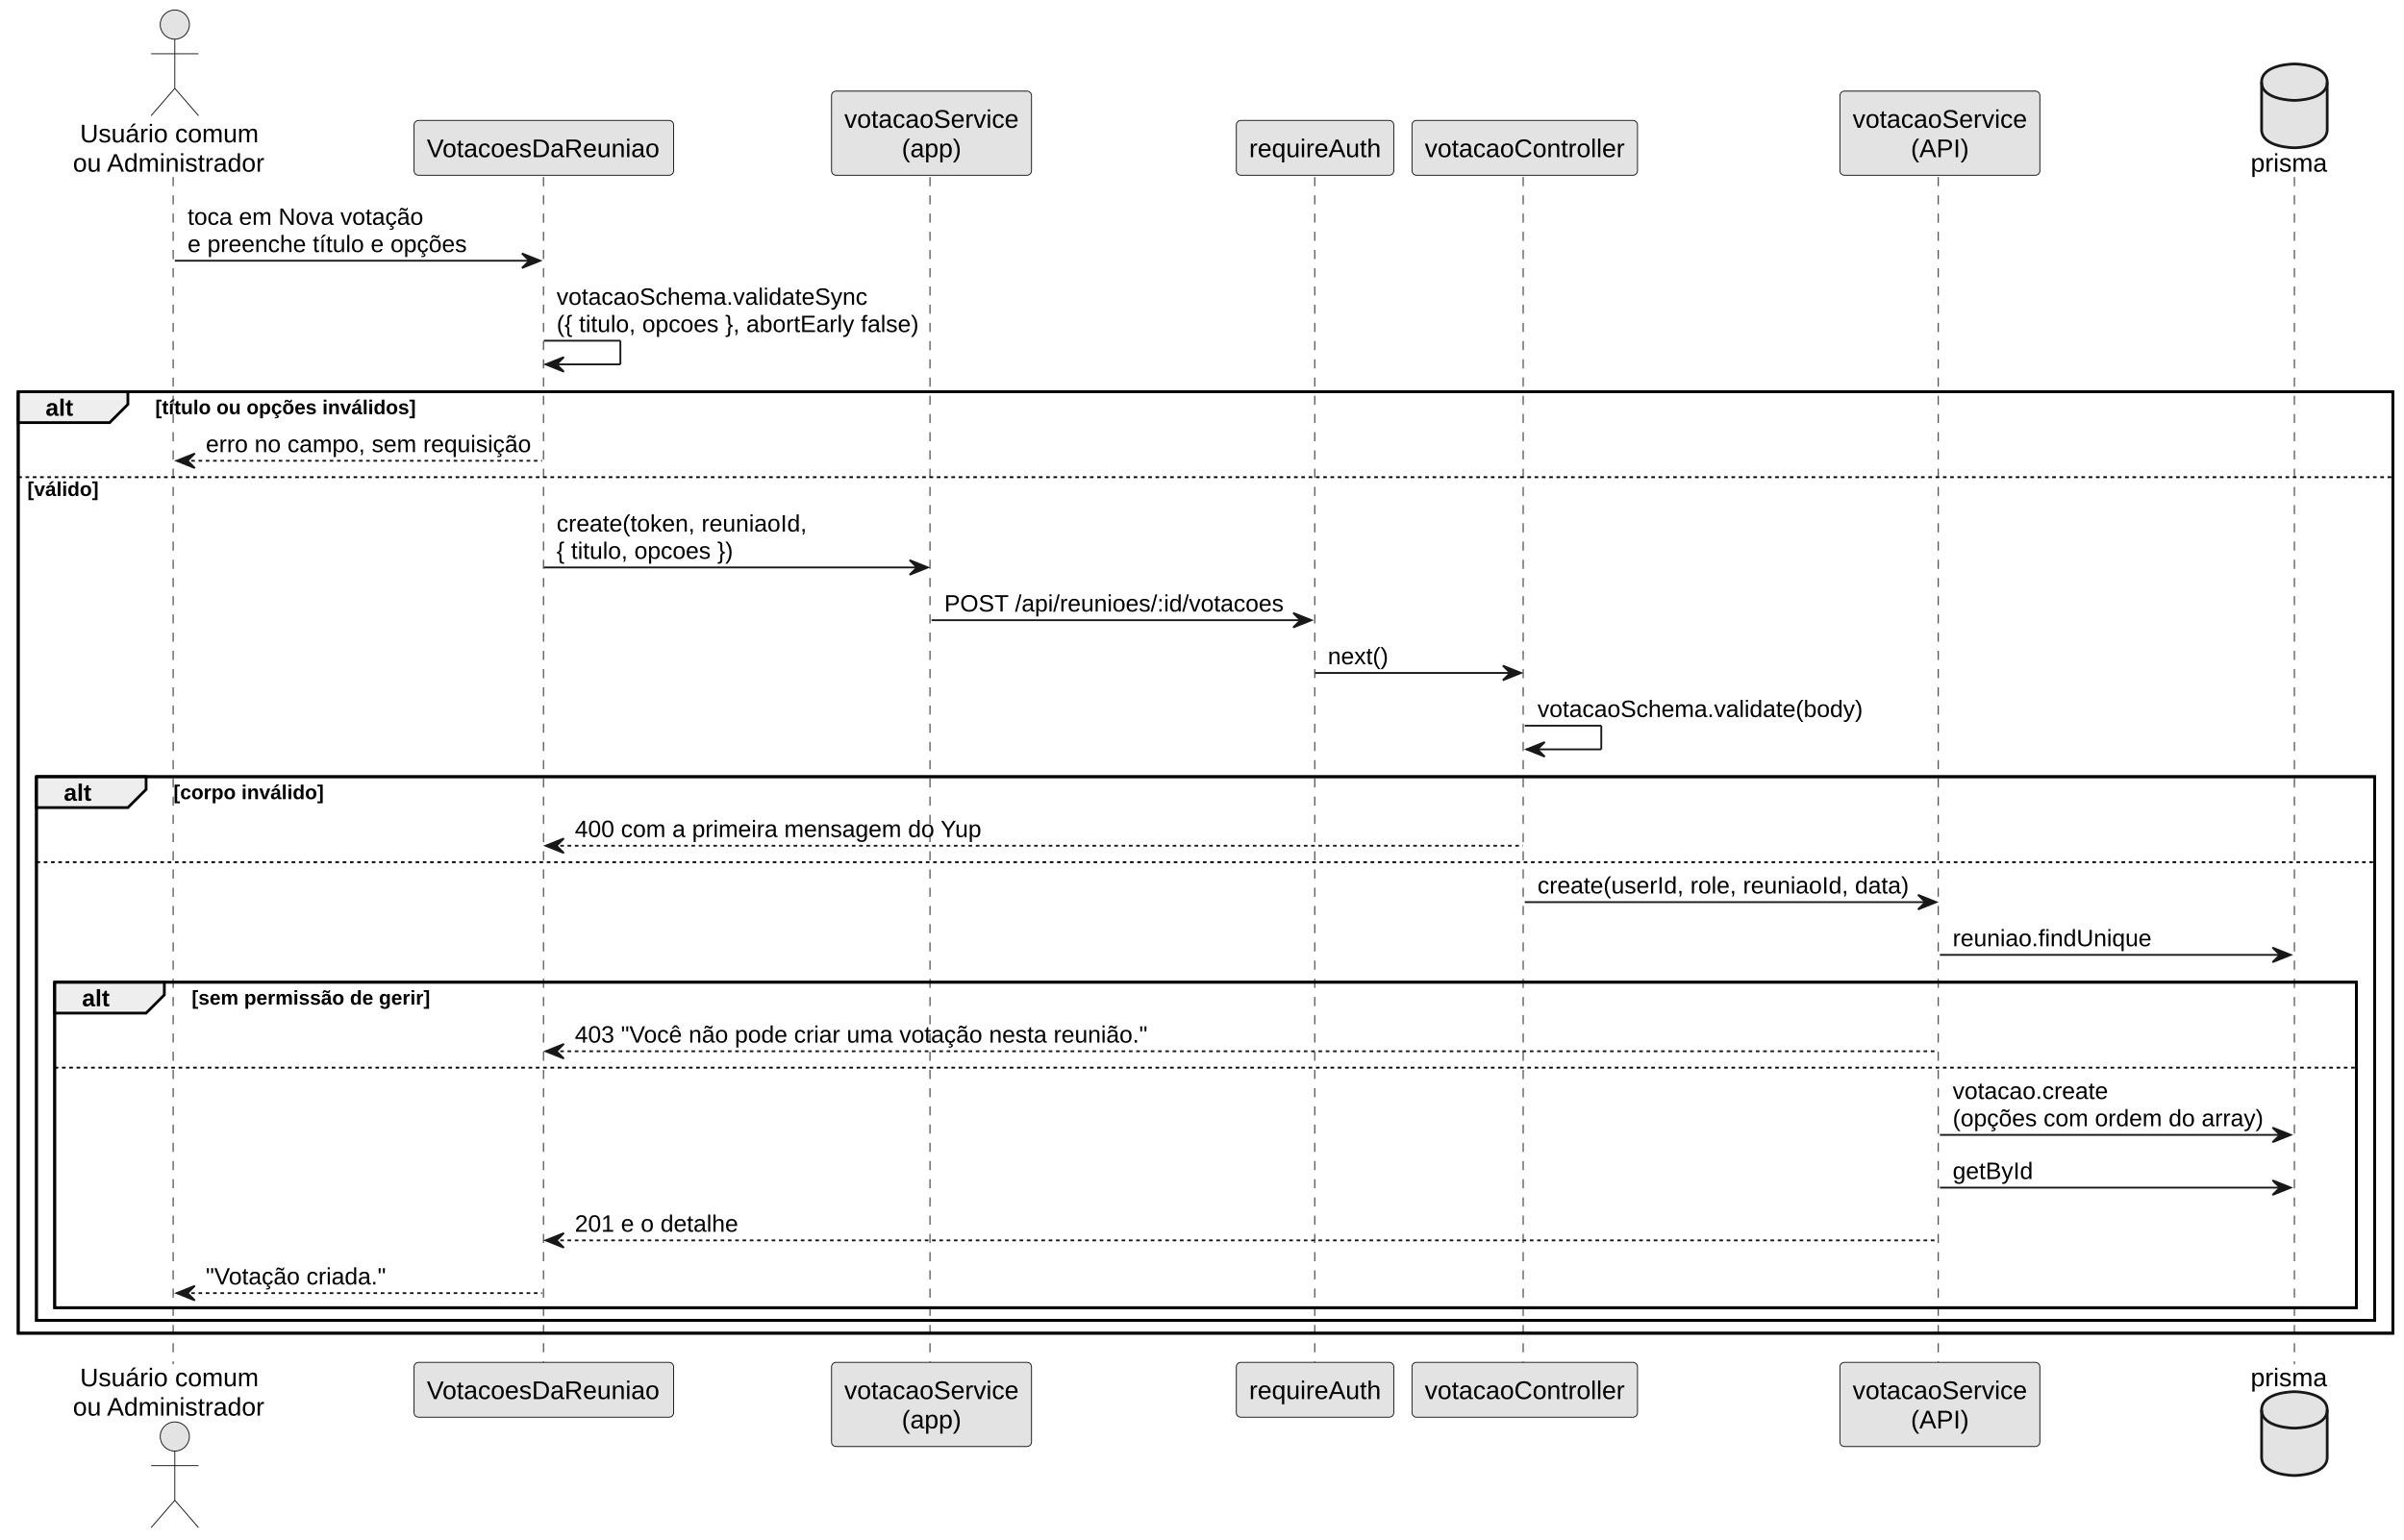
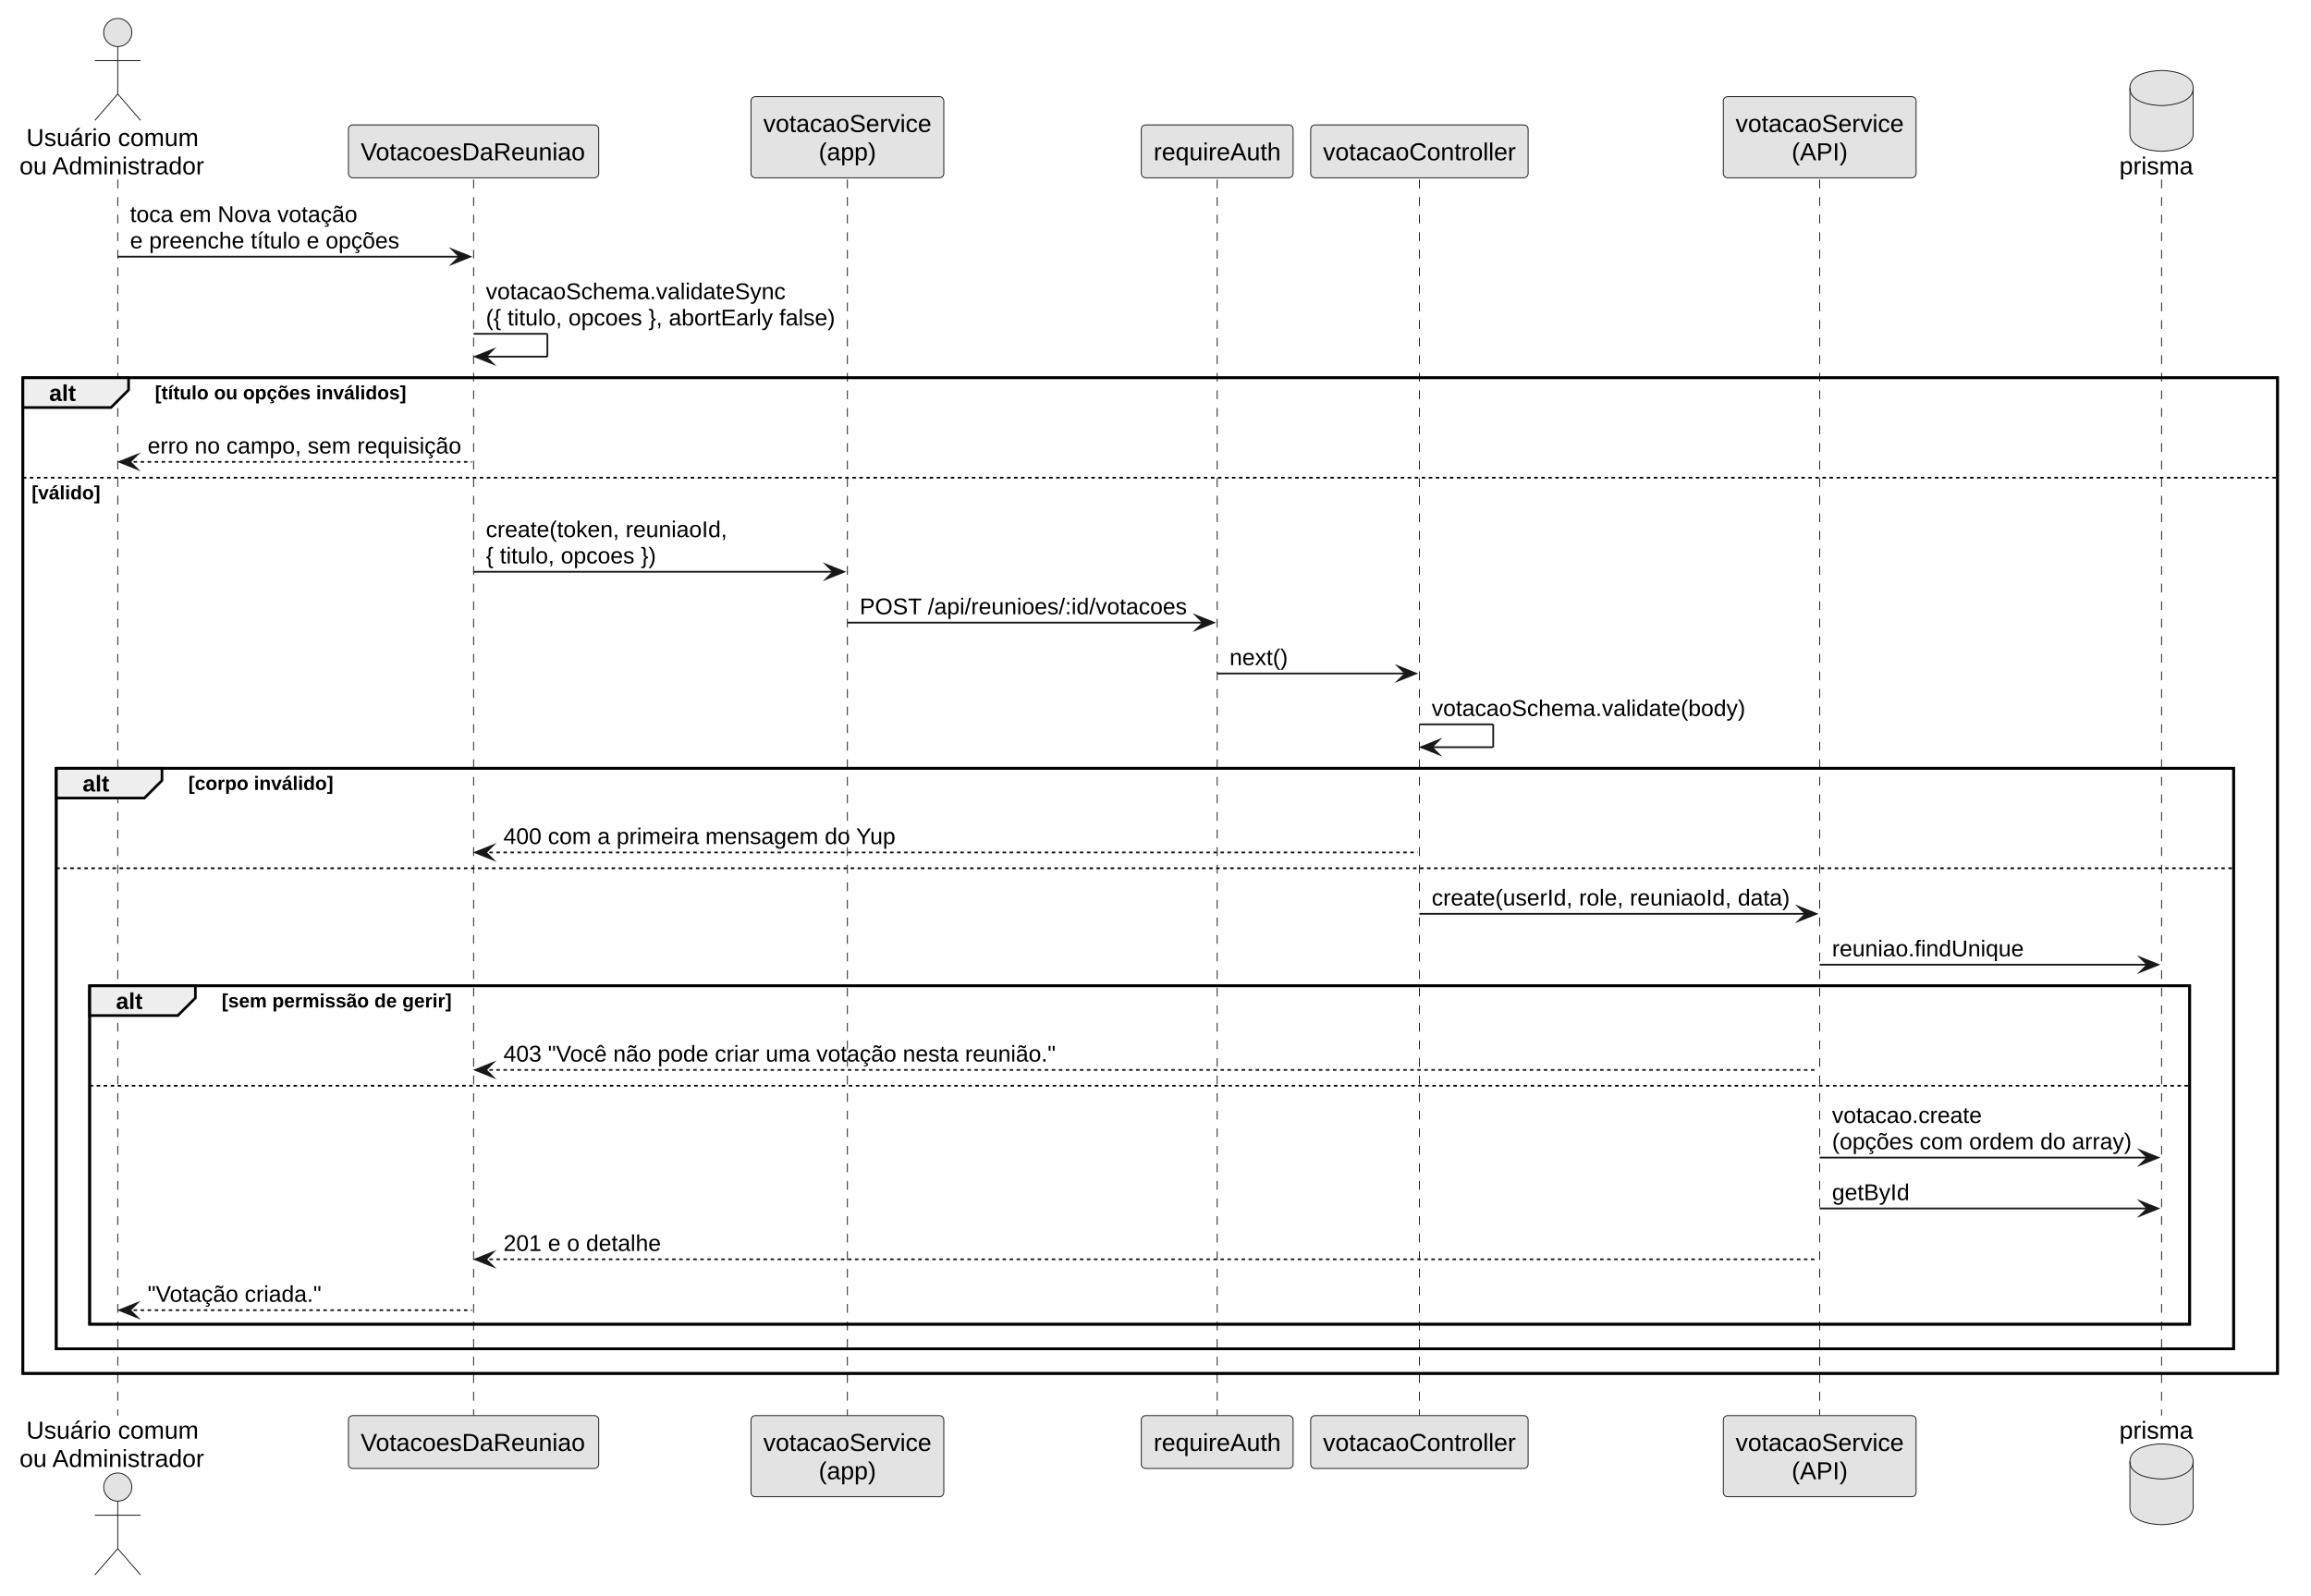
- <svg xmlns="http://www.w3.org/2000/svg" contentStyleType="text/css" height="845px" preserveAspectRatio="none" style="width:1319px;height:845px;background:#FFFFFF;" version="1.1" viewBox="0 0 1319 845" width="1319px" zoomAndPan="magnify">
+ <svg xmlns="http://www.w3.org/2000/svg" version="1.1" data-diagram-type="SEQUENCE" style="width:1315px;height:908px;background:#FFFFFF;" width="1315px" height="908px" viewBox="0 0 1315 908" zoomAndPan="magnify" preserveAspectRatio="none" contentStyleType="text/css">
  <defs />
-   <g>
-     <rect fill="none" height="516.726" style="stroke:#000000;stroke-width:1.5;" width="1302.873" x="10" y="214.992" />
-     <rect fill="none" height="298.436" style="stroke:#000000;stroke-width:1.5;" width="1282.873" x="20" y="426.282" />
-     <rect fill="none" height="178.641" style="stroke:#000000;stroke-width:1.5;" width="1262.873" x="30" y="539.077" />
-     <line style="stroke:#181818;stroke-width:0.5;stroke-dasharray:5.0,5.0;" x1="95" x2="95" y1="97.197" y2="748.718" />
-     <line style="stroke:#181818;stroke-width:0.5;stroke-dasharray:5.0,5.0;" x1="298.174" x2="298.174" y1="97.197" y2="748.718" />
-     <line style="stroke:#181818;stroke-width:0.5;stroke-dasharray:5.0,5.0;" x1="510.239" x2="510.239" y1="97.197" y2="748.718" />
-     <line style="stroke:#181818;stroke-width:0.5;stroke-dasharray:5.0,5.0;" x1="721.339" x2="721.339" y1="97.197" y2="748.718" />
-     <line style="stroke:#181818;stroke-width:0.5;stroke-dasharray:5.0,5.0;" x1="835.718" x2="835.718" y1="97.197" y2="748.718" />
-     <line style="stroke:#181818;stroke-width:0.5;stroke-dasharray:5.0,5.0;" x1="1063.5" x2="1063.5" y1="97.197" y2="748.718" />
-     <line style="stroke:#181818;stroke-width:0.5;stroke-dasharray:5.0,5.0;" x1="1258.866" x2="1258.866" y1="97.197" y2="748.718" />
-     <text fill="#000000" font-family="Arial" font-size="14" lengthAdjust="spacing" textLength="98.027" x="43.9" y="78.132">Usuário comum</text>
-     <text fill="#000000" font-family="Arial" font-size="14" lengthAdjust="spacing" textLength="105.827" x="40" y="94.231">ou Administrador</text>
-     <ellipse cx="95.914" cy="13.5" fill="#E3E3E3" rx="8" ry="8" style="stroke:#181818;stroke-width:0.5;" />
-     <path d="M95.914,21.5 L95.914,48.5 M82.914,29.5 L108.914,29.5 M95.914,48.5 L82.914,63.5 M95.914,48.5 L108.914,63.5 " fill="none" style="stroke:#181818;stroke-width:0.5;" />
-     <text fill="#000000" font-family="Arial" font-size="14" lengthAdjust="spacing" textLength="98.027" x="43.9" y="760.85">Usuário comum</text>
-     <text fill="#000000" font-family="Arial" font-size="14" lengthAdjust="spacing" textLength="105.827" x="40" y="776.949">ou Administrador</text>
-     <ellipse cx="95.914" cy="788.415" fill="#E3E3E3" rx="8" ry="8" style="stroke:#181818;stroke-width:0.5;" />
-     <path d="M95.914,796.415 L95.914,823.415 M82.914,804.415 L108.914,804.415 M95.914,823.415 L82.914,838.415 M95.914,823.415 L108.914,838.415 " fill="none" style="stroke:#181818;stroke-width:0.5;" />
-     <rect fill="#E3E3E3" height="30.099" rx="2.5" ry="2.5" style="stroke:#181818;stroke-width:0.5;" width="142.42" x="227.174" y="66.099" />
-     <text fill="#000000" font-family="Arial" font-size="14" lengthAdjust="spacing" textLength="128.42" x="234.174" y="86.231">VotacoesDaReuniao</text>
-     <rect fill="#E3E3E3" height="30.099" rx="2.5" ry="2.5" style="stroke:#181818;stroke-width:0.5;" width="142.42" x="227.174" y="747.718" />
-     <text fill="#000000" font-family="Arial" font-size="14" lengthAdjust="spacing" textLength="128.42" x="234.174" y="767.85">VotacoesDaReuniao</text>
-     <rect fill="#E3E3E3" height="46.197" rx="2.5" ry="2.5" style="stroke:#181818;stroke-width:0.5;" width="109.717" x="456.239" y="50" />
-     <text fill="#000000" font-family="Arial" font-size="14" lengthAdjust="spacing" textLength="95.717" x="463.239" y="70.132">votacaoService</text>
-     <text fill="#000000" font-family="Arial" font-size="14" lengthAdjust="spacing" textLength="32.683" x="494.756" y="86.231">(app)</text>
-     <rect fill="#E3E3E3" height="46.197" rx="2.5" ry="2.5" style="stroke:#181818;stroke-width:0.5;" width="109.717" x="456.239" y="747.718" />
-     <text fill="#000000" font-family="Arial" font-size="14" lengthAdjust="spacing" textLength="95.717" x="463.239" y="767.85">votacaoService</text>
-     <text fill="#000000" font-family="Arial" font-size="14" lengthAdjust="spacing" textLength="32.683" x="494.756" y="783.949">(app)</text>
-     <rect fill="#E3E3E3" height="30.099" rx="2.5" ry="2.5" style="stroke:#181818;stroke-width:0.5;" width="86.379" x="678.339" y="66.099" />
-     <text fill="#000000" font-family="Arial" font-size="14" lengthAdjust="spacing" textLength="72.379" x="685.339" y="86.231">requireAuth</text>
-     <rect fill="#E3E3E3" height="30.099" rx="2.5" ry="2.5" style="stroke:#181818;stroke-width:0.5;" width="86.379" x="678.339" y="747.718" />
-     <text fill="#000000" font-family="Arial" font-size="14" lengthAdjust="spacing" textLength="72.379" x="685.339" y="767.85">requireAuth</text>
-     <rect fill="#E3E3E3" height="30.099" rx="2.5" ry="2.5" style="stroke:#181818;stroke-width:0.5;" width="123.724" x="774.718" y="66.099" />
-     <text fill="#000000" font-family="Arial" font-size="14" lengthAdjust="spacing" textLength="109.724" x="781.718" y="86.231">votacaoController</text>
-     <rect fill="#E3E3E3" height="30.099" rx="2.5" ry="2.5" style="stroke:#181818;stroke-width:0.5;" width="123.724" x="774.718" y="747.718" />
-     <text fill="#000000" font-family="Arial" font-size="14" lengthAdjust="spacing" textLength="109.724" x="781.718" y="767.85">votacaoController</text>
-     <rect fill="#E3E3E3" height="46.197" rx="2.5" ry="2.5" style="stroke:#181818;stroke-width:0.5;" width="109.717" x="1009.5" y="50" />
-     <text fill="#000000" font-family="Arial" font-size="14" lengthAdjust="spacing" textLength="95.717" x="1016.5" y="70.132">votacaoService</text>
-     <text fill="#000000" font-family="Arial" font-size="14" lengthAdjust="spacing" textLength="31.89" x="1048.414" y="86.231">(API)</text>
-     <rect fill="#E3E3E3" height="46.197" rx="2.5" ry="2.5" style="stroke:#181818;stroke-width:0.5;" width="109.717" x="1009.5" y="747.718" />
-     <text fill="#000000" font-family="Arial" font-size="14" lengthAdjust="spacing" textLength="95.717" x="1016.5" y="767.85">votacaoService</text>
-     <text fill="#000000" font-family="Arial" font-size="14" lengthAdjust="spacing" textLength="31.89" x="1048.414" y="783.949">(API)</text>
-     <text fill="#000000" font-family="Arial" font-size="14" lengthAdjust="spacing" textLength="42.007" x="1234.866" y="94.231">prisma</text>
-     <path d="M1240.869,45.099 C1240.869,35.099 1258.869,35.099 1258.869,35.099 C1258.869,35.099 1276.869,35.099 1276.869,45.099 L1276.869,71.099 C1276.869,81.099 1258.869,81.099 1258.869,81.099 C1258.869,81.099 1240.869,81.099 1240.869,71.099 L1240.869,45.099 " fill="#E3E3E3" style="stroke:#181818;stroke-width:1.5;" />
-     <path d="M1240.869,45.099 C1240.869,55.099 1258.869,55.099 1258.869,55.099 C1258.869,55.099 1276.869,55.099 1276.869,45.099 " fill="none" style="stroke:#181818;stroke-width:1.5;" />
-     <text fill="#000000" font-family="Arial" font-size="14" lengthAdjust="spacing" textLength="42.007" x="1234.866" y="760.85">prisma</text>
-     <path d="M1240.869,773.817 C1240.869,763.817 1258.869,763.817 1258.869,763.817 C1258.869,763.817 1276.869,763.817 1276.869,773.817 L1276.869,799.817 C1276.869,809.817 1258.869,809.817 1258.869,809.817 C1258.869,809.817 1240.869,809.817 1240.869,799.817 L1240.869,773.817 " fill="#E3E3E3" style="stroke:#181818;stroke-width:1.5;" />
-     <path d="M1240.869,773.817 C1240.869,783.817 1258.869,783.817 1258.869,783.817 C1258.869,783.817 1276.869,783.817 1276.869,773.817 " fill="none" style="stroke:#181818;stroke-width:1.5;" />
-     <polygon fill="#181818" points="286.384,139.095,296.384,143.095,286.384,147.095,290.384,143.095" style="stroke:#181818;stroke-width:1;" />
-     <line style="stroke:#181818;stroke-width:1;" x1="95.914" x2="292.384" y1="143.095" y2="143.095" />
-     <text fill="#000000" font-family="Arial" font-size="13" lengthAdjust="spacing" textLength="129.346" x="102.914" y="123.391">toca em Nova votação</text>
-     <text fill="#000000" font-family="Arial" font-size="13" lengthAdjust="spacing" textLength="153.22" x="102.914" y="138.34">e preenche título e opções</text>
-     <line style="stroke:#181818;stroke-width:1;" x1="298.384" x2="340.384" y1="186.992" y2="186.992" />
-     <line style="stroke:#181818;stroke-width:1;" x1="340.384" x2="340.384" y1="186.992" y2="199.992" />
-     <line style="stroke:#181818;stroke-width:1;" x1="299.384" x2="340.384" y1="199.992" y2="199.992" />
-     <polygon fill="#181818" points="309.384,195.992,299.384,199.992,309.384,203.992,305.384,199.992" style="stroke:#181818;stroke-width:1;" />
-     <text fill="#000000" font-family="Arial" font-size="13" lengthAdjust="spacing" textLength="170.542" x="305.384" y="167.289">votacaoSchema.validateSync</text>
-     <text fill="#000000" font-family="Arial" font-size="13" lengthAdjust="spacing" textLength="198.713" x="305.384" y="182.237">({ titulo, opcoes }, abortEarly false)</text>
-     <path d="M10,214.992 L70.171,214.992 L70.171,221.941 L60.171,231.941 L10,231.941 L10,214.992 " fill="#EEEEEE" style="stroke:#000000;stroke-width:1.5;" />
-     <rect fill="none" height="516.726" style="stroke:#000000;stroke-width:1.5;" width="1302.873" x="10" y="214.992" />
-     <text fill="#000000" font-family="Arial" font-size="13" font-weight="bold" lengthAdjust="spacing" textLength="15.171" x="25" y="228.186">alt</text>
-     <text fill="#000000" font-family="Arial" font-size="11" font-weight="bold" lengthAdjust="spacing" textLength="143" x="85.171" y="227.31">[título ou opções inválidos]</text>
-     <polygon fill="#181818" points="106.914,248.89,96.914,252.89,106.914,256.89,102.914,252.89" style="stroke:#181818;stroke-width:1;" />
-     <line style="stroke:#181818;stroke-width:1;stroke-dasharray:2.0,2.0;" x1="100.914" x2="297.384" y1="252.89" y2="252.89" />
-     <text fill="#000000" font-family="Arial" font-size="13" lengthAdjust="spacing" textLength="178.471" x="112.914" y="248.135">erro no campo, sem requisição</text>
-     <line style="stroke:#000000;stroke-width:1;stroke-dasharray:2.0,2.0;" x1="10" x2="1312.873" y1="261.89" y2="261.89" />
-     <text fill="#000000" font-family="Arial" font-size="11" font-weight="bold" lengthAdjust="spacing" textLength="39.112" x="15" y="272.207">[válido]</text>
-     <polygon fill="#181818" points="499.098,307.436,509.098,311.436,499.098,315.436,503.098,311.436" style="stroke:#181818;stroke-width:1;" />
-     <line style="stroke:#181818;stroke-width:1;" x1="298.384" x2="505.098" y1="311.436" y2="311.436" />
-     <text fill="#000000" font-family="Arial" font-size="13" lengthAdjust="spacing" textLength="137.306" x="305.384" y="291.732">create(token, reuniaoId,</text>
-     <text fill="#000000" font-family="Arial" font-size="13" lengthAdjust="spacing" textLength="96.84" x="305.384" y="306.681">{ titulo, opcoes })</text>
-     <polygon fill="#181818" points="709.528,336.385,719.528,340.385,709.528,344.385,713.528,340.385" style="stroke:#181818;stroke-width:1;" />
-     <line style="stroke:#181818;stroke-width:1;" x1="511.098" x2="715.528" y1="340.385" y2="340.385" />
-     <text fill="#000000" font-family="Arial" font-size="13" lengthAdjust="spacing" textLength="186.431" x="518.098" y="335.63">POST /api/reunioes/:id/votacoes</text>
-     <polygon fill="#181818" points="824.58,365.334,834.58,369.334,824.58,373.334,828.58,369.334" style="stroke:#181818;stroke-width:1;" />
-     <line style="stroke:#181818;stroke-width:1;" x1="721.528" x2="830.58" y1="369.334" y2="369.334" />
-     <text fill="#000000" font-family="Arial" font-size="13" lengthAdjust="spacing" textLength="33.23" x="728.528" y="364.579">next()</text>
-     <line style="stroke:#181818;stroke-width:1;" x1="836.58" x2="878.58" y1="398.282" y2="398.282" />
-     <line style="stroke:#181818;stroke-width:1;" x1="878.58" x2="878.58" y1="398.282" y2="411.282" />
-     <line style="stroke:#181818;stroke-width:1;" x1="837.58" x2="878.58" y1="411.282" y2="411.282" />
-     <polygon fill="#181818" points="847.58,407.282,837.58,411.282,847.58,415.282,843.58,411.282" style="stroke:#181818;stroke-width:1;" />
-     <text fill="#000000" font-family="Arial" font-size="13" lengthAdjust="spacing" textLength="178.49" x="843.58" y="393.527">votacaoSchema.validate(body)</text>
-     <path d="M20,426.282 L80.171,426.282 L80.171,433.231 L70.171,443.231 L20,443.231 L20,426.282 " fill="#EEEEEE" style="stroke:#000000;stroke-width:1.5;" />
-     <rect fill="none" height="298.436" style="stroke:#000000;stroke-width:1.5;" width="1282.873" x="20" y="426.282" />
-     <text fill="#000000" font-family="Arial" font-size="13" font-weight="bold" lengthAdjust="spacing" textLength="15.171" x="35" y="439.476">alt</text>
-     <text fill="#000000" font-family="Arial" font-size="11" font-weight="bold" lengthAdjust="spacing" textLength="82.5" x="95.171" y="438.6">[corpo inválido]</text>
-     <polygon fill="#181818" points="309.384,460.18,299.384,464.18,309.384,468.18,305.384,464.18" style="stroke:#181818;stroke-width:1;" />
-     <line style="stroke:#181818;stroke-width:1;stroke-dasharray:2.0,2.0;" x1="303.384" x2="835.58" y1="464.18" y2="464.18" />
-     <text fill="#000000" font-family="Arial" font-size="13" lengthAdjust="spacing" textLength="224.002" x="315.384" y="459.425">400 com a primeira mensagem do Yup</text>
-     <line style="stroke:#000000;stroke-width:1;stroke-dasharray:2.0,2.0;" x1="20" x2="1302.873" y1="473.18" y2="473.18" />
-     <polygon fill="#181818" points="1052.358,491.128,1062.358,495.128,1052.358,499.128,1056.358,495.128" style="stroke:#181818;stroke-width:1;" />
-     <line style="stroke:#181818;stroke-width:1;" x1="836.58" x2="1058.358" y1="495.128" y2="495.128" />
-     <text fill="#000000" font-family="Arial" font-size="13" lengthAdjust="spacing" textLength="203.779" x="843.58" y="490.373">create(userId, role, reuniaoId, data)</text>
-     <polygon fill="#181818" points="1246.869,520.077,1256.869,524.077,1246.869,528.077,1250.869,524.077" style="stroke:#181818;stroke-width:1;" />
-     <line style="stroke:#181818;stroke-width:1;" x1="1064.358" x2="1252.869" y1="524.077" y2="524.077" />
-     <text fill="#000000" font-family="Arial" font-size="13" lengthAdjust="spacing" textLength="109.135" x="1071.358" y="519.322">reuniao.findUnique</text>
-     <path d="M30,539.077 L90.171,539.077 L90.171,546.026 L80.171,556.026 L30,556.026 L30,539.077 " fill="#EEEEEE" style="stroke:#000000;stroke-width:1.5;" />
-     <rect fill="none" height="178.641" style="stroke:#000000;stroke-width:1.5;" width="1262.873" x="30" y="539.077" />
-     <text fill="#000000" font-family="Arial" font-size="13" font-weight="bold" lengthAdjust="spacing" textLength="15.171" x="45" y="552.271">alt</text>
-     <text fill="#000000" font-family="Arial" font-size="11" font-weight="bold" lengthAdjust="spacing" textLength="130.829" x="105.171" y="551.395">[sem permissão de gerir]</text>
-     <polygon fill="#181818" points="309.384,572.975,299.384,576.975,309.384,580.975,305.384,576.975" style="stroke:#181818;stroke-width:1;" />
-     <line style="stroke:#181818;stroke-width:1;stroke-dasharray:2.0,2.0;" x1="303.384" x2="1063.358" y1="576.975" y2="576.975" />
-     <text fill="#000000" font-family="Arial" font-size="13" lengthAdjust="spacing" textLength="314.933" x="315.384" y="572.22">403 "Você não pode criar uma votação nesta reunião."</text>
-     <line style="stroke:#000000;stroke-width:1;stroke-dasharray:2.0,2.0;" x1="30" x2="1292.873" y1="585.975" y2="585.975" />
-     <polygon fill="#181818" points="1246.869,618.872,1256.869,622.872,1246.869,626.872,1250.869,622.872" style="stroke:#181818;stroke-width:1;" />
-     <line style="stroke:#181818;stroke-width:1;" x1="1064.358" x2="1252.869" y1="622.872" y2="622.872" />
-     <text fill="#000000" font-family="Arial" font-size="13" lengthAdjust="spacing" textLength="85.274" x="1071.358" y="603.168">votacao.create</text>
-     <text fill="#000000" font-family="Arial" font-size="13" lengthAdjust="spacing" textLength="170.511" x="1071.358" y="618.117">(opções com ordem do array)</text>
-     <polygon fill="#181818" points="1246.869,647.821,1256.869,651.821,1246.869,655.821,1250.869,651.821" style="stroke:#181818;stroke-width:1;" />
-     <line style="stroke:#181818;stroke-width:1;" x1="1064.358" x2="1252.869" y1="651.821" y2="651.821" />
-     <text fill="#000000" font-family="Arial" font-size="13" lengthAdjust="spacing" textLength="44.084" x="1071.358" y="647.066">getById</text>
-     <polygon fill="#181818" points="309.384,676.769,299.384,680.769,309.384,684.769,305.384,680.769" style="stroke:#181818;stroke-width:1;" />
-     <line style="stroke:#181818;stroke-width:1;stroke-dasharray:2.0,2.0;" x1="303.384" x2="1063.358" y1="680.769" y2="680.769" />
-     <text fill="#000000" font-family="Arial" font-size="13" lengthAdjust="spacing" textLength="89.635" x="315.384" y="676.015">201 e o detalhe</text>
-     <polygon fill="#181818" points="106.914,705.718,96.914,709.718,106.914,713.718,102.914,709.718" style="stroke:#181818;stroke-width:1;" />
-     <line style="stroke:#181818;stroke-width:1;stroke-dasharray:2.0,2.0;" x1="100.914" x2="297.384" y1="709.718" y2="709.718" />
-     <text fill="#000000" font-family="Arial" font-size="13" lengthAdjust="spacing" textLength="99.563" x="112.914" y="704.963">"Votação criada."</text>
+   <g font-family="sans-serif" lengthAdjust="spacing">
+     <rect x="13" y="214.992" width="1282.956" height="566.726" fill="none" style="stroke:#000;stroke-width:1.5;" />
+     <rect x="32" y="437.282" width="1238.956" height="330.436" fill="none" style="stroke:#000;stroke-width:1.5;" />
+     <rect x="51" y="561.077" width="1194.956" height="192.641" fill="none" style="stroke:#000;stroke-width:1.5;" />
+     <g class="participant-lifeline" data-qualified-name="Ator" data-entity-uid="part1" id="part1-lifeline" data-source-line="7">
+       <g>
+         <rect x="63.5" y="102.197" width="8" height="703.521" fill="#000" fill-opacity="0" />
+         <line x1="67" y1="102.197" x2="67" y2="805.718" style="stroke:#181818;stroke-width:0.5;stroke-dasharray:5,5;" />
+       </g>
+     </g>
+     <g class="participant-lifeline" data-qualified-name="Lista" data-entity-uid="part2" id="part2-lifeline" data-source-line="8">
+       <g>
+         <rect x="265.971" y="102.197" width="8" height="703.521" fill="#000" fill-opacity="0" />
+         <line x1="269.471" y1="102.197" x2="269.471" y2="805.718" style="stroke:#181818;stroke-width:0.5;stroke-dasharray:5,5;" />
+       </g>
+     </g>
+     <g class="participant-lifeline" data-qualified-name="App" data-entity-uid="part3" id="part3-lifeline" data-source-line="9">
+       <g>
+         <rect x="478.684" y="102.197" width="8" height="703.521" fill="#000" fill-opacity="0" />
+         <line x1="482.184" y1="102.197" x2="482.184" y2="805.718" style="stroke:#181818;stroke-width:0.5;stroke-dasharray:5,5;" />
+       </g>
+     </g>
+     <g class="participant-lifeline" data-qualified-name="Auth" data-entity-uid="part4" id="part4-lifeline" data-source-line="10">
+       <g>
+         <rect x="689.115" y="102.197" width="8" height="703.521" fill="#000" fill-opacity="0" />
+         <line x1="692.615" y1="102.197" x2="692.615" y2="805.718" style="stroke:#181818;stroke-width:0.5;stroke-dasharray:5,5;" />
+       </g>
+     </g>
+     <g class="participant-lifeline" data-qualified-name="Ctrl" data-entity-uid="part5" id="part5-lifeline" data-source-line="11">
+       <g>
+         <rect x="804.166" y="102.197" width="8" height="703.521" fill="#000" fill-opacity="0" />
+         <line x1="807.666" y1="102.197" x2="807.666" y2="805.718" style="stroke:#181818;stroke-width:0.5;stroke-dasharray:5,5;" />
+       </g>
+     </g>
+     <g class="participant-lifeline" data-qualified-name="Svc" data-entity-uid="part6" id="part6-lifeline" data-source-line="12">
+       <g>
+         <rect x="1031.945" y="102.197" width="8" height="703.521" fill="#000" fill-opacity="0" />
+         <line x1="1035.445" y1="102.197" x2="1035.445" y2="805.718" style="stroke:#181818;stroke-width:0.5;stroke-dasharray:5,5;" />
+       </g>
+     </g>
+     <g class="participant-lifeline" data-qualified-name="Db" data-entity-uid="part7" id="part7-lifeline" data-source-line="13">
+       <g>
+         <rect x="1226.456" y="102.197" width="8" height="703.521" fill="#000" fill-opacity="0" />
+         <line x1="1229.956" y1="102.197" x2="1229.956" y2="805.718" style="stroke:#181818;stroke-width:0.5;stroke-dasharray:5,5;" />
+       </g>
+     </g>
+     <g class="participant participant-head" data-qualified-name="Ator" data-entity-uid="part1" id="part1-head" data-source-line="7">
+       <text x="14.986" y="83.132" fill="#000" font-size="14" textLength="98.027" font-family="Arial">Usuário comum</text>
+       <text x="11.086" y="99.23" fill="#000" font-size="14" textLength="105.827" font-family="Arial">ou Administrador</text>
+       <ellipse cx="67" cy="18.5" rx="8" ry="8" fill="#E3E3E3" style="stroke:#181818;stroke-width:0.5;" />
+       <path d="M67,26.5 L67,53.5 M54,34.5 L80,34.5 M67,53.5 L54,68.5 M67,53.5 L80,68.5" style="stroke:#181818;stroke-width:0.5;" fill="none" />
+     </g>
+     <g class="participant participant-head" data-qualified-name="Lista" data-entity-uid="part2" id="part2-head" data-source-line="8">
+       <rect x="198.261" y="71.099" width="142.42" height="30.099" fill="#E3E3E3" style="stroke:#181818;stroke-width:0.5;" rx="2.5" ry="2.5" />
+       <text x="205.261" y="91.23" fill="#000" font-size="14" textLength="128.42" font-family="Arial">VotacoesDaReuniao</text>
+     </g>
+     <g class="participant participant-head" data-qualified-name="App" data-entity-uid="part3" id="part3-head" data-source-line="9">
+       <rect x="427.326" y="55" width="109.717" height="46.197" fill="#E3E3E3" style="stroke:#181818;stroke-width:0.5;" rx="2.5" ry="2.5" />
+       <text x="434.326" y="75.132" fill="#000" font-size="14" textLength="95.717" font-family="Arial">votacaoService</text>
+       <text x="465.843" y="91.23" fill="#000" font-size="14" textLength="32.683" font-family="Arial">(app)</text>
+     </g>
+     <g class="participant participant-head" data-qualified-name="Auth" data-entity-uid="part4" id="part4-head" data-source-line="10">
+       <rect x="649.425" y="71.099" width="86.379" height="30.099" fill="#E3E3E3" style="stroke:#181818;stroke-width:0.5;" rx="2.5" ry="2.5" />
+       <text x="656.425" y="91.23" fill="#000" font-size="14" textLength="72.379" font-family="Arial">requireAuth</text>
+     </g>
+     <g class="participant participant-head" data-qualified-name="Ctrl" data-entity-uid="part5" id="part5-head" data-source-line="11">
+       <rect x="745.804" y="71.099" width="123.724" height="30.099" fill="#E3E3E3" style="stroke:#181818;stroke-width:0.5;" rx="2.5" ry="2.5" />
+       <text x="752.804" y="91.23" fill="#000" font-size="14" textLength="109.724" font-family="Arial">votacaoController</text>
+     </g>
+     <g class="participant participant-head" data-qualified-name="Svc" data-entity-uid="part6" id="part6-head" data-source-line="12">
+       <rect x="980.586" y="55" width="109.717" height="46.197" fill="#E3E3E3" style="stroke:#181818;stroke-width:0.5;" rx="2.5" ry="2.5" />
+       <text x="987.586" y="75.132" fill="#000" font-size="14" textLength="95.717" font-family="Arial">votacaoService</text>
+       <text x="1019.5" y="91.23" fill="#000" font-size="14" textLength="31.89" font-family="Arial">(API)</text>
+     </g>
+     <g class="participant participant-head" data-qualified-name="Db" data-entity-uid="part7" id="part7-head" data-source-line="13">
+       <text x="1205.952" y="99.23" fill="#000" font-size="14" textLength="42.007" font-family="Arial">prisma</text>
+       <path d="M1211.956,50.099 C1211.956,40.099 1229.956,40.099 1229.956,40.099 C1229.956,40.099 1247.956,40.099 1247.956,50.099 L1247.956,76.099 C1247.956,86.099 1229.956,86.099 1229.956,86.099 C1229.956,86.099 1211.956,86.099 1211.956,76.099 L1211.956,50.099" style="stroke:#181818;stroke-width:0.5;" fill="#E3E3E3" />
+       <path d="M1211.956,50.099 C1211.956,60.099 1229.956,60.099 1229.956,60.099 C1229.956,60.099 1247.956,60.099 1247.956,50.099" style="stroke:#181818;stroke-width:0.5;" fill="none" />
+     </g>
+     <g class="participant participant-tail" data-qualified-name="Ator" data-entity-uid="part1" id="part1-tail" data-source-line="7">
+       <text x="14.986" y="818.85" fill="#000" font-size="14" textLength="98.027" font-family="Arial">Usuário comum</text>
+       <text x="11.086" y="834.949" fill="#000" font-size="14" textLength="105.827" font-family="Arial">ou Administrador</text>
+       <ellipse cx="67" cy="846.416" rx="8" ry="8" fill="#E3E3E3" style="stroke:#181818;stroke-width:0.5;" />
+       <path d="M67,854.416 L67,881.416 M54,862.416 L80,862.416 M67,881.416 L54,896.416 M67,881.416 L80,896.416" style="stroke:#181818;stroke-width:0.5;" fill="none" />
+     </g>
+     <g class="participant participant-tail" data-qualified-name="Lista" data-entity-uid="part2" id="part2-tail" data-source-line="8">
+       <rect x="198.261" y="805.718" width="142.42" height="30.099" fill="#E3E3E3" style="stroke:#181818;stroke-width:0.5;" rx="2.5" ry="2.5" />
+       <text x="205.261" y="825.85" fill="#000" font-size="14" textLength="128.42" font-family="Arial">VotacoesDaReuniao</text>
+     </g>
+     <g class="participant participant-tail" data-qualified-name="App" data-entity-uid="part3" id="part3-tail" data-source-line="9">
+       <rect x="427.326" y="805.718" width="109.717" height="46.197" fill="#E3E3E3" style="stroke:#181818;stroke-width:0.5;" rx="2.5" ry="2.5" />
+       <text x="434.326" y="825.85" fill="#000" font-size="14" textLength="95.717" font-family="Arial">votacaoService</text>
+       <text x="465.843" y="841.949" fill="#000" font-size="14" textLength="32.683" font-family="Arial">(app)</text>
+     </g>
+     <g class="participant participant-tail" data-qualified-name="Auth" data-entity-uid="part4" id="part4-tail" data-source-line="10">
+       <rect x="649.425" y="805.718" width="86.379" height="30.099" fill="#E3E3E3" style="stroke:#181818;stroke-width:0.5;" rx="2.5" ry="2.5" />
+       <text x="656.425" y="825.85" fill="#000" font-size="14" textLength="72.379" font-family="Arial">requireAuth</text>
+     </g>
+     <g class="participant participant-tail" data-qualified-name="Ctrl" data-entity-uid="part5" id="part5-tail" data-source-line="11">
+       <rect x="745.804" y="805.718" width="123.724" height="30.099" fill="#E3E3E3" style="stroke:#181818;stroke-width:0.5;" rx="2.5" ry="2.5" />
+       <text x="752.804" y="825.85" fill="#000" font-size="14" textLength="109.724" font-family="Arial">votacaoController</text>
+     </g>
+     <g class="participant participant-tail" data-qualified-name="Svc" data-entity-uid="part6" id="part6-tail" data-source-line="12">
+       <rect x="980.586" y="805.718" width="109.717" height="46.197" fill="#E3E3E3" style="stroke:#181818;stroke-width:0.5;" rx="2.5" ry="2.5" />
+       <text x="987.586" y="825.85" fill="#000" font-size="14" textLength="95.717" font-family="Arial">votacaoService</text>
+       <text x="1019.5" y="841.949" fill="#000" font-size="14" textLength="31.89" font-family="Arial">(API)</text>
+     </g>
+     <g class="participant participant-tail" data-qualified-name="Db" data-entity-uid="part7" id="part7-tail" data-source-line="13">
+       <text x="1205.952" y="818.85" fill="#000" font-size="14" textLength="42.007" font-family="Arial">prisma</text>
+       <path d="M1211.956,831.817 C1211.956,821.817 1229.956,821.817 1229.956,821.817 C1229.956,821.817 1247.956,821.817 1247.956,831.817 L1247.956,857.817 C1247.956,867.817 1229.956,867.817 1229.956,867.817 C1229.956,867.817 1211.956,867.817 1211.956,857.817 L1211.956,831.817" style="stroke:#181818;stroke-width:0.5;" fill="#E3E3E3" />
+       <path d="M1211.956,831.817 C1211.956,841.817 1229.956,841.817 1229.956,841.817 C1229.956,841.817 1247.956,841.817 1247.956,831.817" style="stroke:#181818;stroke-width:0.5;" fill="none" />
+     </g>
+     <g class="message" data-entity-1="part1" data-entity-2="part2" id="msg1" data-source-line="15">
+       <polygon points="257.471,142.095,267.471,146.095,257.471,150.095,261.471,146.095" fill="#181818" style="stroke:#181818;stroke-width:1;stroke-linejoin:miter;stroke-miterlimit:10;" />
+       <line x1="67" y1="146.095" x2="263.471" y2="146.095" style="stroke:#181818;stroke-width:1;" />
+       <text x="74" y="126.391" fill="#000" font-size="13" textLength="129.346" font-family="Arial">toca em Nova votação</text>
+       <text x="74" y="141.34" fill="#000" font-size="13" textLength="153.22" font-family="Arial">e preenche título e opções</text>
+     </g>
+     <g class="message" data-entity-1="part2" data-entity-2="part2" id="msg2" data-source-line="16">
+       <line x1="269.471" y1="189.992" x2="311.471" y2="189.992" style="stroke:#181818;stroke-width:1;" />
+       <line x1="311.471" y1="189.992" x2="311.471" y2="202.992" style="stroke:#181818;stroke-width:1;" />
+       <line x1="270.471" y1="202.992" x2="311.471" y2="202.992" style="stroke:#181818;stroke-width:1;" />
+       <polygon points="280.471,198.992,270.471,202.992,280.471,206.992,276.471,202.992" fill="#181818" style="stroke:#181818;stroke-width:1;stroke-linejoin:miter;stroke-miterlimit:10;" />
+       <text x="276.471" y="170.289" fill="#000" font-size="13" textLength="170.542" font-family="Arial">votacaoSchema.validateSync</text>
+       <text x="276.471" y="185.237" fill="#000" font-size="13" textLength="198.713" font-family="Arial">({ titulo, opcoes }, abortEarly false)</text>
+     </g>
+     <path d="M13,214.992 L73.171,214.992 L73.171,221.941 L63.171,231.941 L13,231.941 L13,214.992" style="stroke:#000;stroke-width:1.5;" fill="#EEE" />
+     <rect x="13" y="214.992" width="1282.956" height="566.726" fill="none" style="stroke:#000;stroke-width:1.5;" />
+     <text x="28" y="228.186" fill="#000" font-size="13" textLength="15.171" font-weight="700" font-family="Arial">alt</text>
+     <text x="88.171" y="227.31" fill="#000" font-size="11" textLength="143" font-weight="700" font-family="Arial">[título ou opções inválidos]</text>
+     <g class="message" data-entity-1="part2" data-entity-2="part1" id="msg3" data-source-line="18">
+       <polygon points="78,258.89,68,262.89,78,266.89,74,262.89" fill="#181818" style="stroke:#181818;stroke-width:1;stroke-linejoin:miter;stroke-miterlimit:10;" />
+       <line x1="72" y1="262.89" x2="268.471" y2="262.89" style="stroke:#181818;stroke-width:1;stroke-dasharray:2,2;" />
+       <text x="84" y="258.135" fill="#000" font-size="13" textLength="178.471" font-family="Arial">erro no campo, sem requisição</text>
+     </g>
+     <line x1="13" y1="271.89" x2="1295.956" y2="271.89" style="stroke:#000;stroke-width:1;stroke-dasharray:2,2;" />
+     <text x="18" y="284.208" fill="#000" font-size="11" textLength="39.112" font-weight="700" font-family="Arial">[válido]</text>
+     <g class="message" data-entity-1="part2" data-entity-2="part3" id="msg4" data-source-line="20">
+       <polygon points="470.184,321.436,480.184,325.436,470.184,329.436,474.184,325.436" fill="#181818" style="stroke:#181818;stroke-width:1;stroke-linejoin:miter;stroke-miterlimit:10;" />
+       <line x1="269.471" y1="325.436" x2="476.184" y2="325.436" style="stroke:#181818;stroke-width:1;" />
+       <text x="276.471" y="305.732" fill="#000" font-size="13" textLength="137.306" font-family="Arial">create(token, reuniaoId,</text>
+       <text x="276.471" y="320.681" fill="#000" font-size="13" textLength="96.84" font-family="Arial">{ titulo, opcoes })</text>
+     </g>
+     <g class="message" data-entity-1="part3" data-entity-2="part4" id="msg5" data-source-line="21">
+       <polygon points="680.615,350.385,690.615,354.385,680.615,358.385,684.615,354.385" fill="#181818" style="stroke:#181818;stroke-width:1;stroke-linejoin:miter;stroke-miterlimit:10;" />
+       <line x1="482.184" y1="354.385" x2="686.615" y2="354.385" style="stroke:#181818;stroke-width:1;" />
+       <text x="489.184" y="349.63" fill="#000" font-size="13" textLength="186.431" font-family="Arial">POST /api/reunioes/:id/votacoes</text>
+     </g>
+     <g class="message" data-entity-1="part4" data-entity-2="part5" id="msg6" data-source-line="22">
+       <polygon points="795.666,379.333,805.666,383.333,795.666,387.333,799.666,383.333" fill="#181818" style="stroke:#181818;stroke-width:1;stroke-linejoin:miter;stroke-miterlimit:10;" />
+       <line x1="692.615" y1="383.333" x2="801.666" y2="383.333" style="stroke:#181818;stroke-width:1;" />
+       <text x="699.615" y="378.579" fill="#000" font-size="13" textLength="33.23" font-family="Arial">next()</text>
+     </g>
+     <g class="message" data-entity-1="part5" data-entity-2="part5" id="msg7" data-source-line="23">
+       <line x1="807.666" y1="412.282" x2="849.666" y2="412.282" style="stroke:#181818;stroke-width:1;" />
+       <line x1="849.666" y1="412.282" x2="849.666" y2="425.282" style="stroke:#181818;stroke-width:1;" />
+       <line x1="808.666" y1="425.282" x2="849.666" y2="425.282" style="stroke:#181818;stroke-width:1;" />
+       <polygon points="818.666,421.282,808.666,425.282,818.666,429.282,814.666,425.282" fill="#181818" style="stroke:#181818;stroke-width:1;stroke-linejoin:miter;stroke-miterlimit:10;" />
+       <text x="814.666" y="407.527" fill="#000" font-size="13" textLength="178.49" font-family="Arial">votacaoSchema.validate(body)</text>
+     </g>
+     <path d="M32,437.282 L92.171,437.282 L92.171,444.231 L82.171,454.231 L32,454.231 L32,437.282" style="stroke:#000;stroke-width:1.5;" fill="#EEE" />
+     <rect x="32" y="437.282" width="1238.956" height="330.436" fill="none" style="stroke:#000;stroke-width:1.5;" />
+     <text x="47" y="450.476" fill="#000" font-size="13" textLength="15.171" font-weight="700" font-family="Arial">alt</text>
+     <text x="107.171" y="449.6" fill="#000" font-size="11" textLength="82.5" font-weight="700" font-family="Arial">[corpo inválido]</text>
+     <g class="message" data-entity-1="part5" data-entity-2="part2" id="msg8" data-source-line="25">
+       <polygon points="280.471,481.18,270.471,485.18,280.471,489.18,276.471,485.18" fill="#181818" style="stroke:#181818;stroke-width:1;stroke-linejoin:miter;stroke-miterlimit:10;" />
+       <line x1="274.471" y1="485.18" x2="806.666" y2="485.18" style="stroke:#181818;stroke-width:1;stroke-dasharray:2,2;" />
+       <text x="286.471" y="480.425" fill="#000" font-size="13" textLength="224.002" font-family="Arial">400 com a primeira mensagem do Yup</text>
+     </g>
+     <line x1="32" y1="494.18" x2="1270.956" y2="494.18" style="stroke:#000;stroke-width:1;stroke-dasharray:2,2;" />
+     <g class="message" data-entity-1="part5" data-entity-2="part6" id="msg9" data-source-line="27">
+       <polygon points="1023.445,516.128,1033.445,520.128,1023.445,524.128,1027.445,520.128" fill="#181818" style="stroke:#181818;stroke-width:1;stroke-linejoin:miter;stroke-miterlimit:10;" />
+       <line x1="807.666" y1="520.128" x2="1029.445" y2="520.128" style="stroke:#181818;stroke-width:1;" />
+       <text x="814.666" y="515.374" fill="#000" font-size="13" textLength="203.779" font-family="Arial">create(userId, role, reuniaoId, data)</text>
+     </g>
+     <g class="message" data-entity-1="part6" data-entity-2="part7" id="msg10" data-source-line="28">
+       <polygon points="1217.956,545.077,1227.956,549.077,1217.956,553.077,1221.956,549.077" fill="#181818" style="stroke:#181818;stroke-width:1;stroke-linejoin:miter;stroke-miterlimit:10;" />
+       <line x1="1035.445" y1="549.077" x2="1223.956" y2="549.077" style="stroke:#181818;stroke-width:1;" />
+       <text x="1042.445" y="544.322" fill="#000" font-size="13" textLength="109.135" font-family="Arial">reuniao.findUnique</text>
+     </g>
+     <path d="M51,561.077 L111.171,561.077 L111.171,568.026 L101.171,578.026 L51,578.026 L51,561.077" style="stroke:#000;stroke-width:1.5;" fill="#EEE" />
+     <rect x="51" y="561.077" width="1194.956" height="192.641" fill="none" style="stroke:#000;stroke-width:1.5;" />
+     <text x="66" y="574.271" fill="#000" font-size="13" textLength="15.171" font-weight="700" font-family="Arial">alt</text>
+     <text x="126.171" y="573.395" fill="#000" font-size="11" textLength="130.829" font-weight="700" font-family="Arial">[sem permissão de gerir]</text>
+     <g class="message" data-entity-1="part6" data-entity-2="part2" id="msg11" data-source-line="30">
+       <polygon points="280.471,604.975,270.471,608.975,280.471,612.975,276.471,608.975" fill="#181818" style="stroke:#181818;stroke-width:1;stroke-linejoin:miter;stroke-miterlimit:10;" />
+       <line x1="274.471" y1="608.975" x2="1034.445" y2="608.975" style="stroke:#181818;stroke-width:1;stroke-dasharray:2,2;" />
+       <text x="286.471" y="604.22" fill="#000" font-size="13" textLength="314.933" font-family="Arial">403 "Você não pode criar uma votação nesta reunião."</text>
+     </g>
+     <line x1="51" y1="617.975" x2="1245.956" y2="617.975" style="stroke:#000;stroke-width:1;stroke-dasharray:2,2;" />
+     <g class="message" data-entity-1="part6" data-entity-2="part7" id="msg12" data-source-line="32">
+       <polygon points="1217.956,654.872,1227.956,658.872,1217.956,662.872,1221.956,658.872" fill="#181818" style="stroke:#181818;stroke-width:1;stroke-linejoin:miter;stroke-miterlimit:10;" />
+       <line x1="1035.445" y1="658.872" x2="1223.956" y2="658.872" style="stroke:#181818;stroke-width:1;" />
+       <text x="1042.445" y="639.168" fill="#000" font-size="13" textLength="85.274" font-family="Arial">votacao.create</text>
+       <text x="1042.445" y="654.117" fill="#000" font-size="13" textLength="170.511" font-family="Arial">(opções com ordem do array)</text>
+     </g>
+     <g class="message" data-entity-1="part6" data-entity-2="part7" id="msg13" data-source-line="33">
+       <polygon points="1217.956,683.821,1227.956,687.821,1217.956,691.821,1221.956,687.821" fill="#181818" style="stroke:#181818;stroke-width:1;stroke-linejoin:miter;stroke-miterlimit:10;" />
+       <line x1="1035.445" y1="687.821" x2="1223.956" y2="687.821" style="stroke:#181818;stroke-width:1;" />
+       <text x="1042.445" y="683.066" fill="#000" font-size="13" textLength="44.084" font-family="Arial">getById</text>
+     </g>
+     <g class="message" data-entity-1="part6" data-entity-2="part2" id="msg14" data-source-line="34">
+       <polygon points="280.471,712.77,270.471,716.77,280.471,720.77,276.471,716.77" fill="#181818" style="stroke:#181818;stroke-width:1;stroke-linejoin:miter;stroke-miterlimit:10;" />
+       <line x1="274.471" y1="716.77" x2="1034.445" y2="716.77" style="stroke:#181818;stroke-width:1;stroke-dasharray:2,2;" />
+       <text x="286.471" y="712.015" fill="#000" font-size="13" textLength="89.635" font-family="Arial">201 e o detalhe</text>
+     </g>
+     <g class="message" data-entity-1="part2" data-entity-2="part1" id="msg15" data-source-line="35">
+       <polygon points="78,741.718,68,745.718,78,749.718,74,745.718" fill="#181818" style="stroke:#181818;stroke-width:1;stroke-linejoin:miter;stroke-miterlimit:10;" />
+       <line x1="72" y1="745.718" x2="268.471" y2="745.718" style="stroke:#181818;stroke-width:1;stroke-dasharray:2,2;" />
+       <text x="84" y="740.963" fill="#000" font-size="13" textLength="99.563" font-family="Arial">"Votação criada."</text>
+     </g>
  </g>
</svg>
